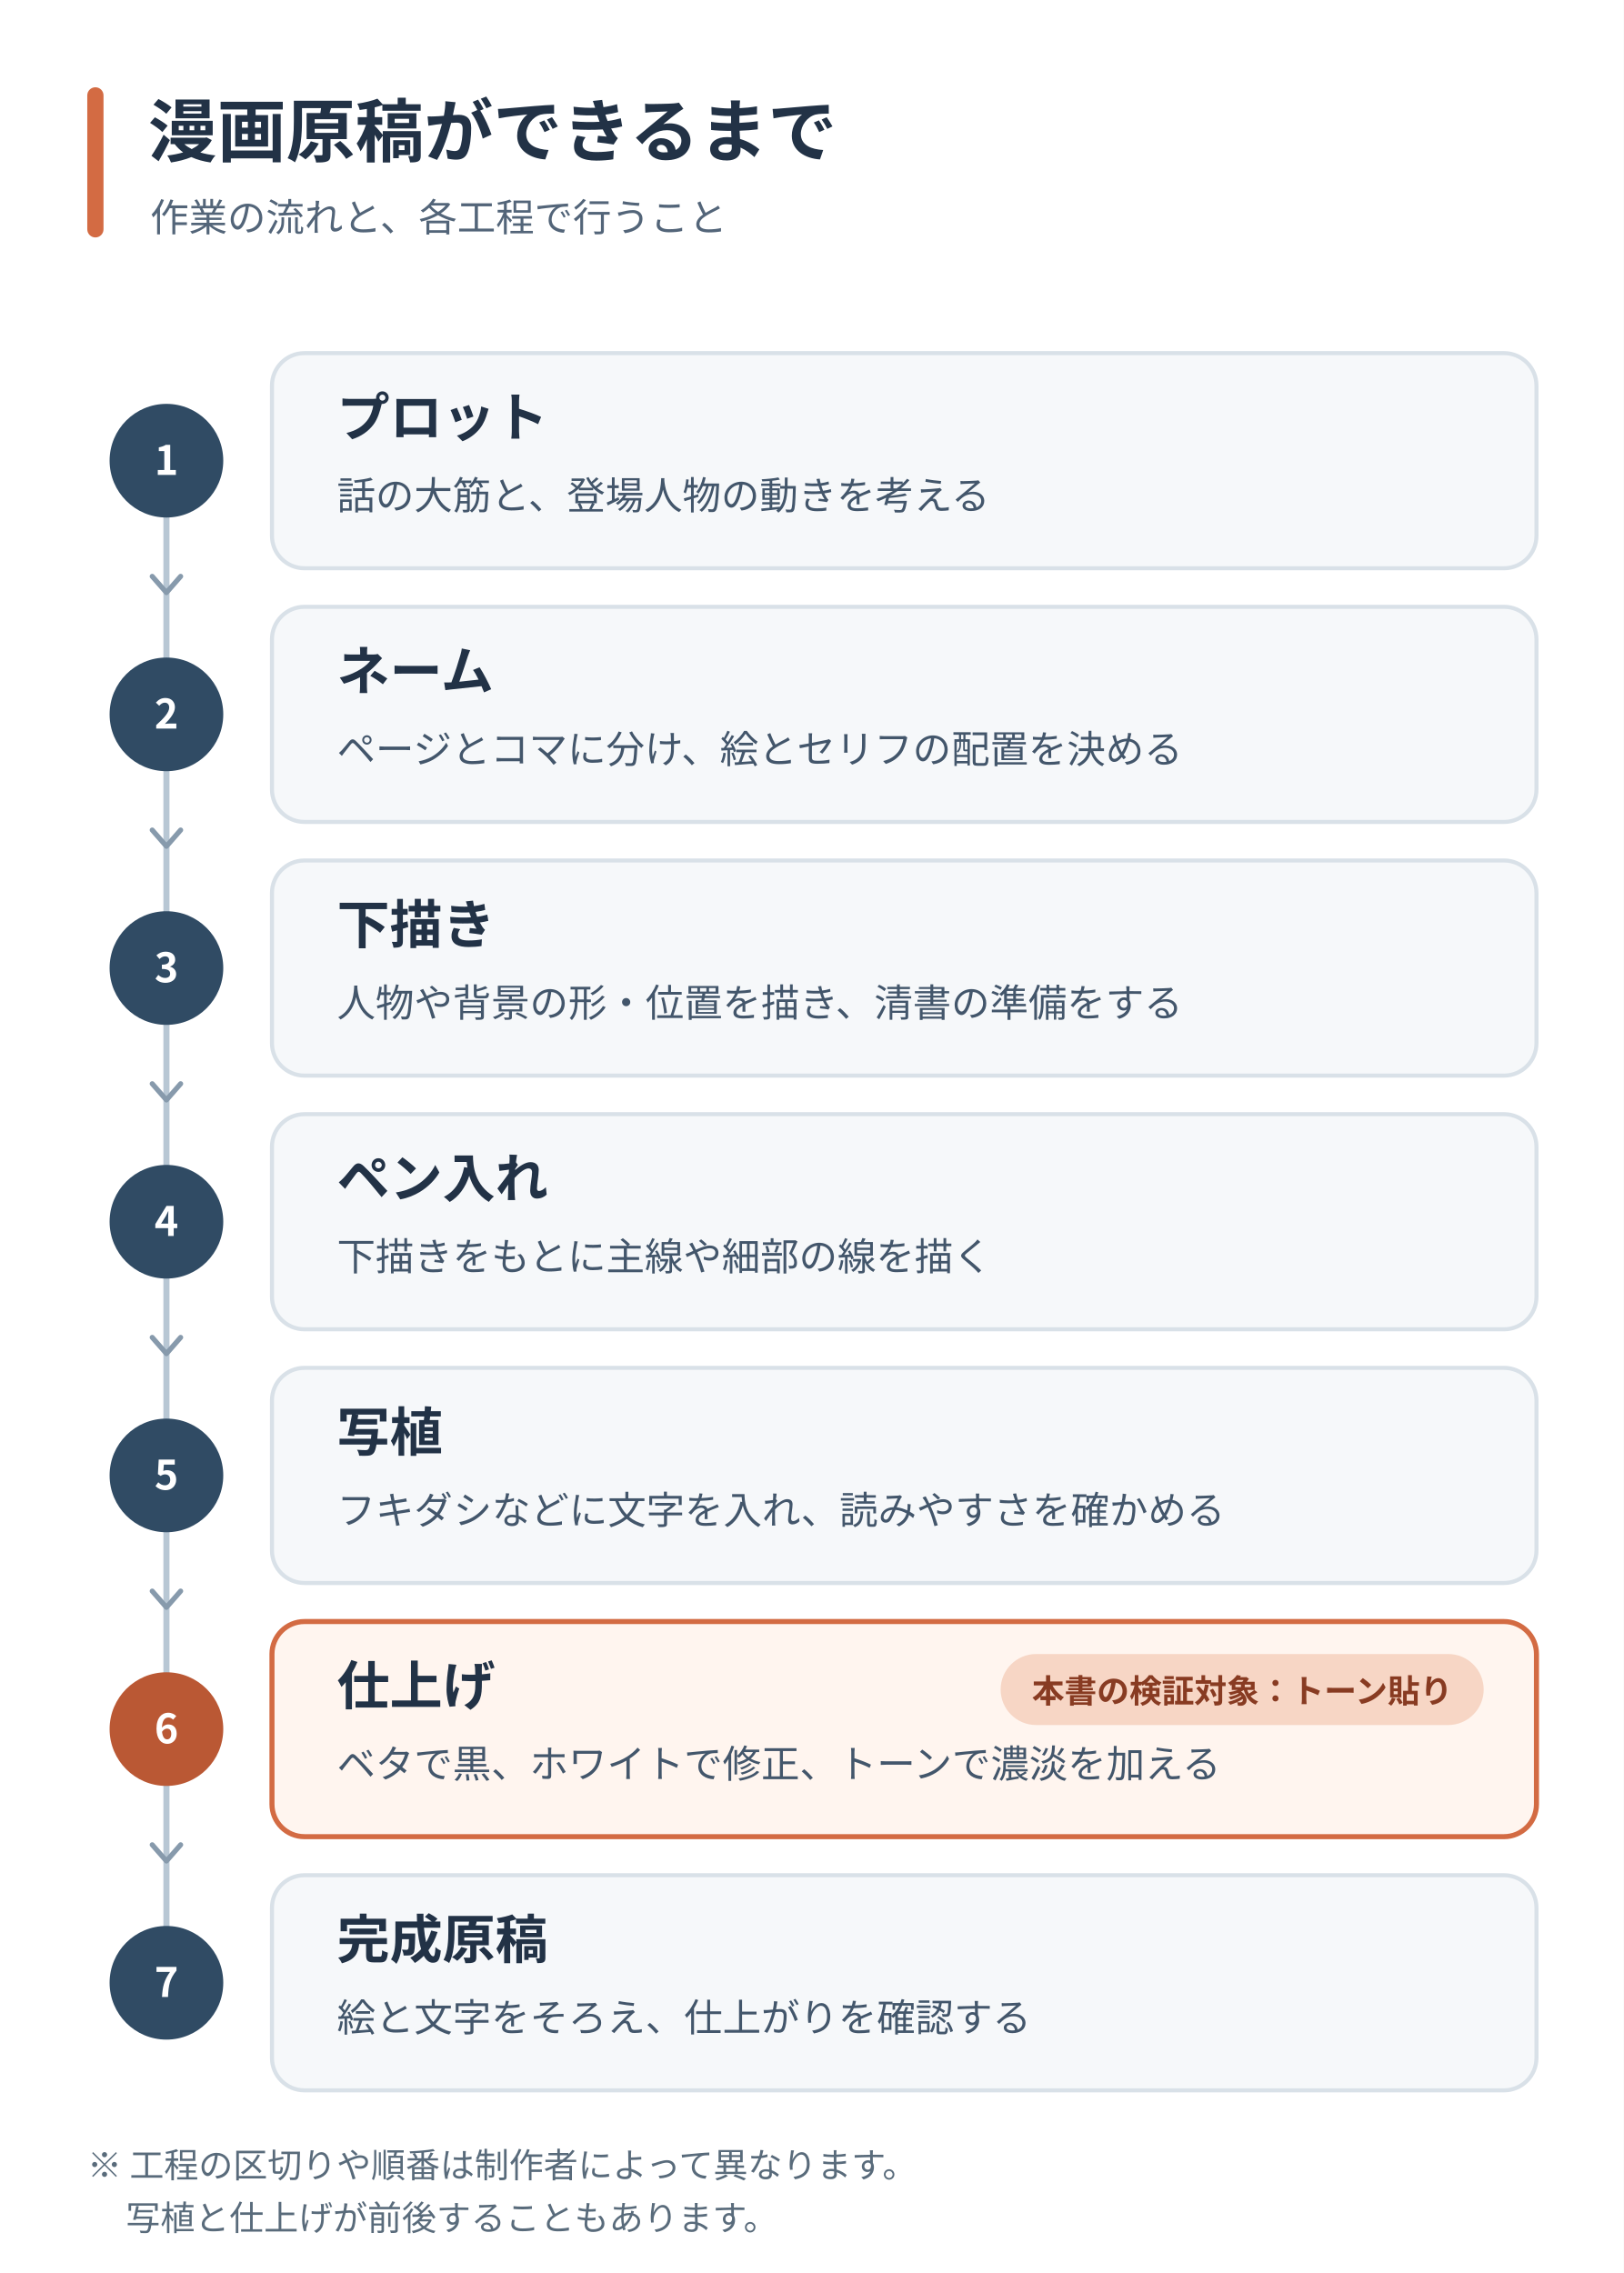
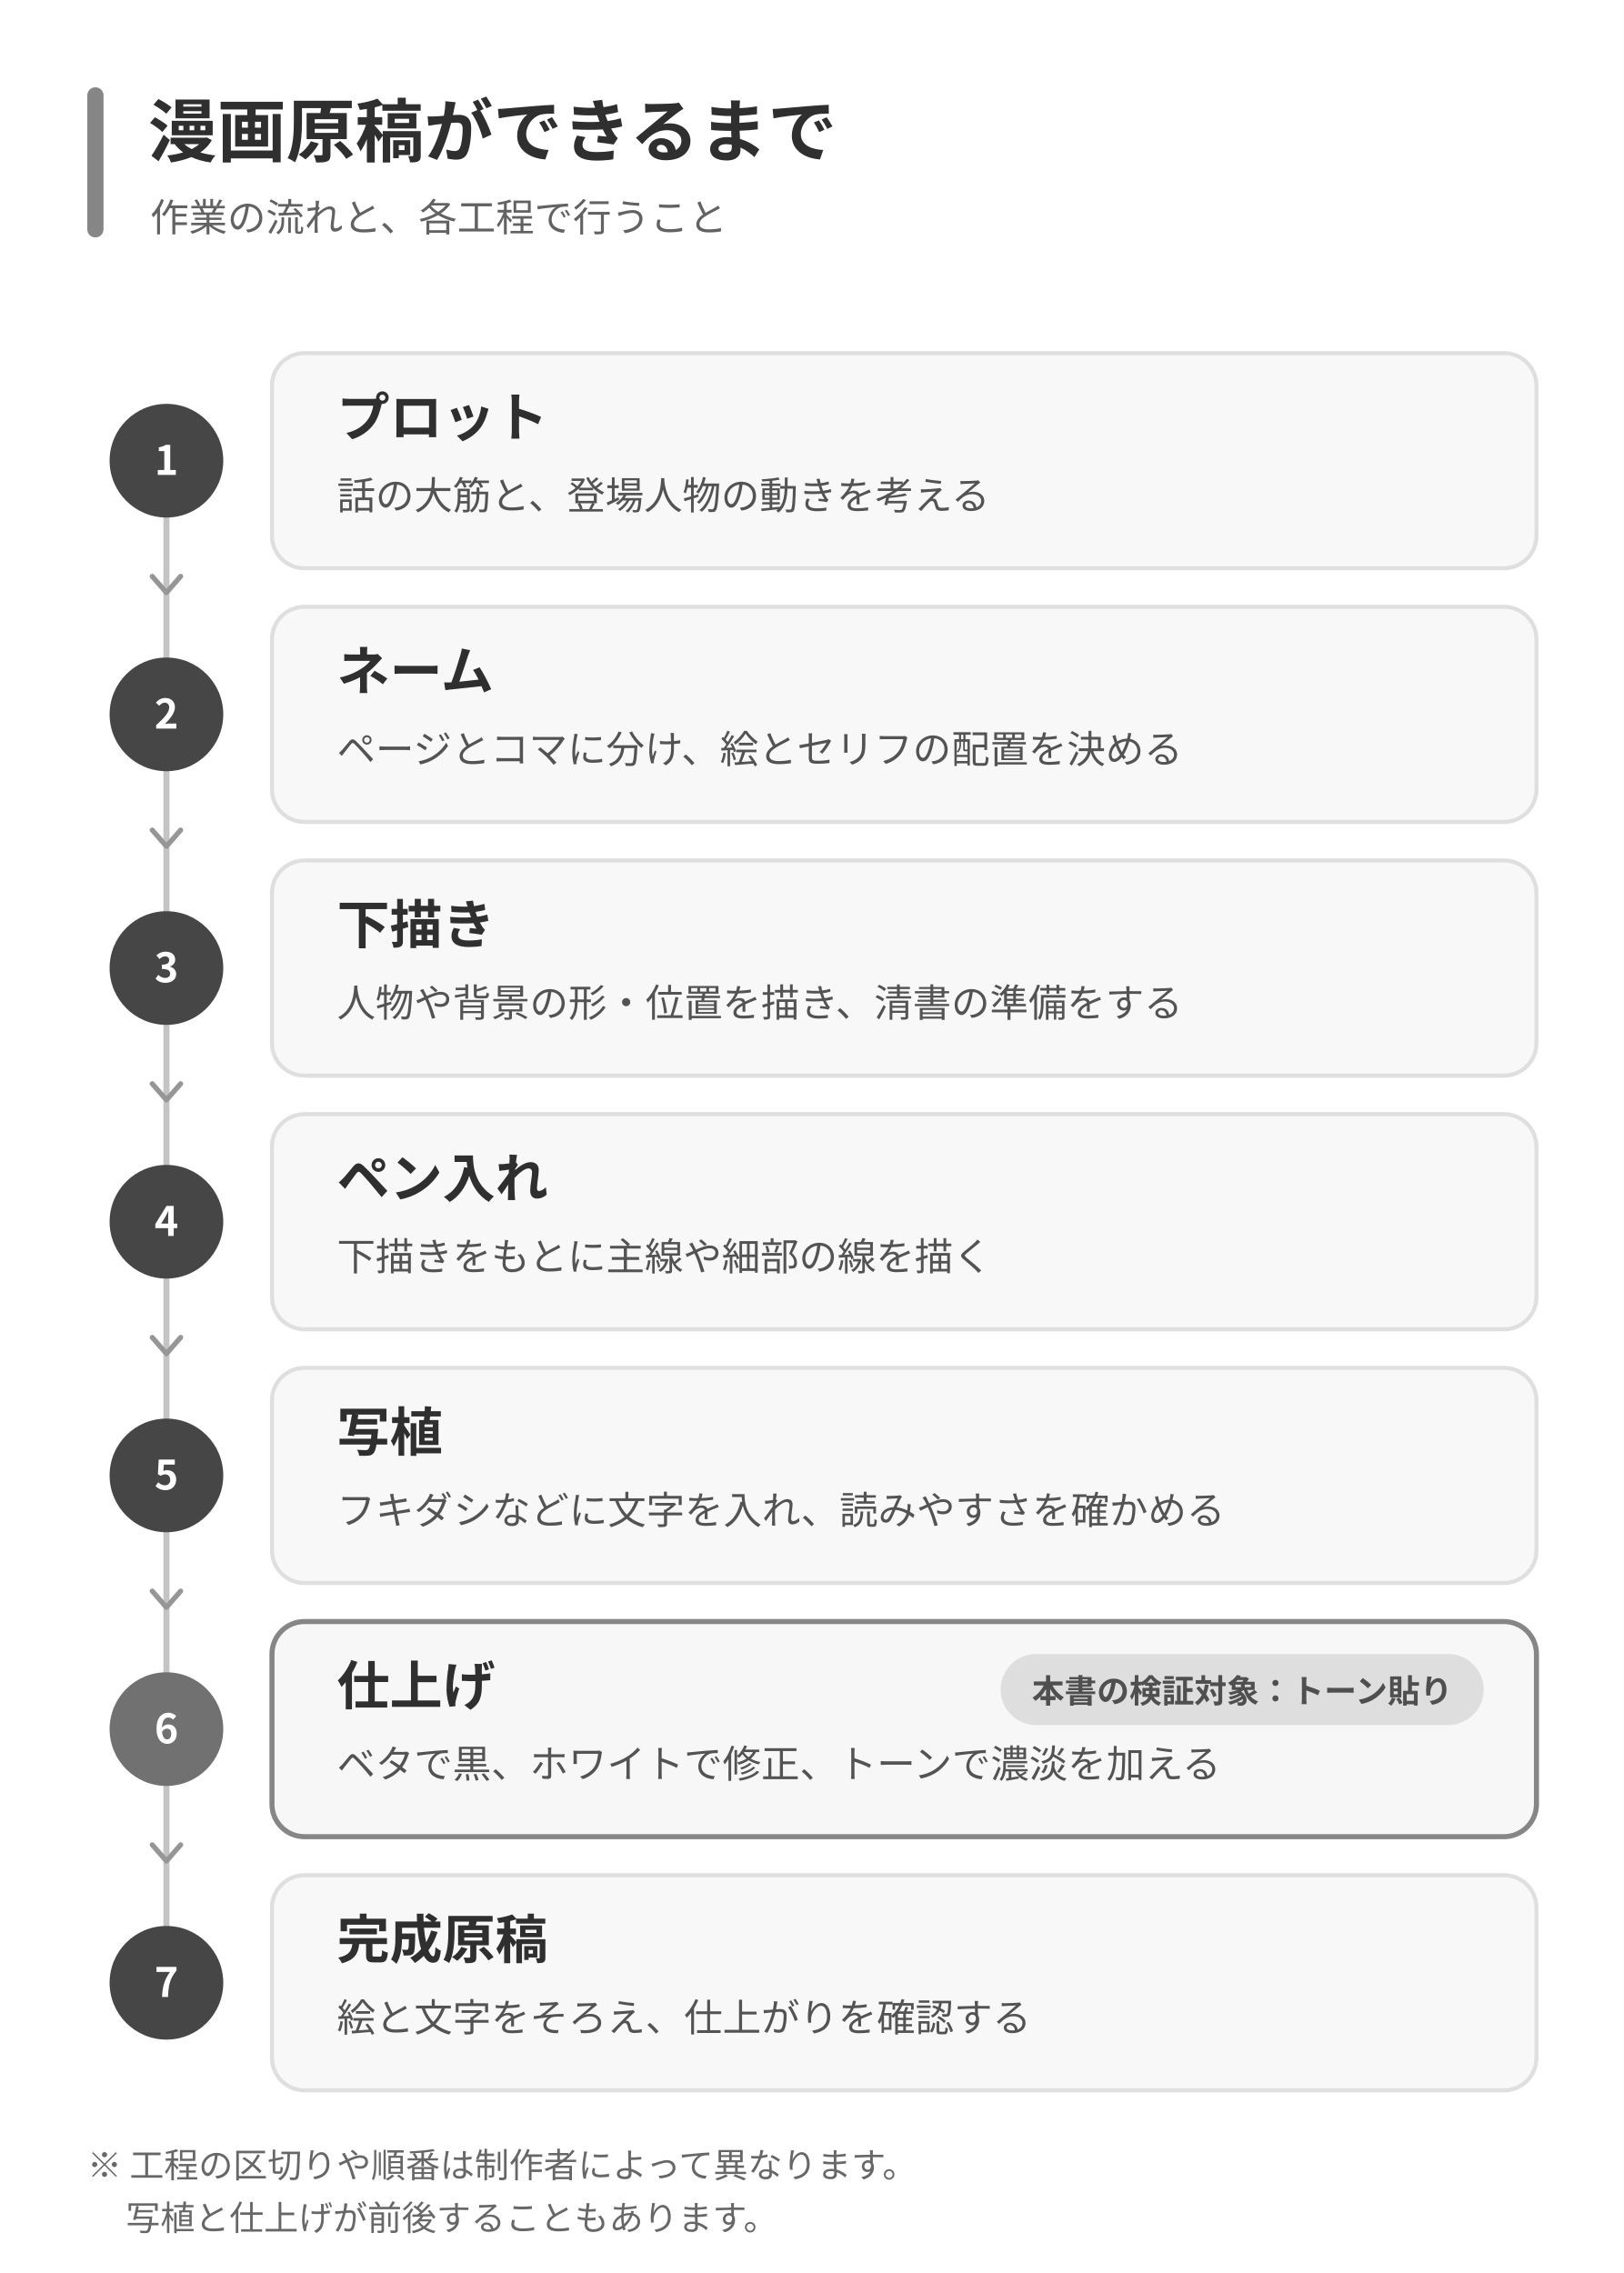
<svg xmlns="http://www.w3.org/2000/svg" width="800" height="1120" viewBox="0 0 800 1120" role="img" aria-labelledby="title description">
  <style>
    text { font-family: "Noto Sans CJK JP", "IPA Gothic", sans-serif; }
-     .heading { fill: #223246; font-size: 34px; font-weight: 700; }
-     .subtitle { fill: #536579; font-size: 19px; }
-     .step-title { fill: #223246; font-size: 26px; font-weight: 700; }
-     .step-desc { fill: #43566b; font-size: 19px; }
+     .heading { fill: #2f2f2f; font-size: 34px; font-weight: 700; }
+     .subtitle { fill: #626262; font-size: 19px; }
+     .step-title { fill: #2f2f2f; font-size: 26px; font-weight: 700; }
+     .step-desc { fill: #535353; font-size: 19px; }
    .number { fill: #fff; font-size: 20px; font-weight: 700; text-anchor: middle; }
-     .note { fill: #596b7b; font-size: 17px; }
+     .note { fill: #676767; font-size: 17px; }
  </style>
  <rect width="800" height="1120" fill="#fff" />
-   <rect x="43" y="43" width="8" height="74" rx="4" fill="#d36b43" />
+   <rect x="43" y="43" width="8" height="74" rx="4" fill="#868686" />
  <text class="heading" x="73" y="77">漫画原稿ができるまで</text>
  <text class="subtitle" x="74" y="114">作業の流れと、各工程で行うこと</text>
-   <path d="M82 227 V977" fill="none" stroke="#b8c7d4" stroke-width="3" />
-   <path d="M75 284 L82 292 L89 284 M75 409 L82 417 L89 409 M75 534 L82 542 L89 534 M75 659 L82 667 L89 659 M75 784 L82 792 L89 784 M75 909 L82 917 L89 909" fill="none" stroke="#879aac" stroke-width="2.5" stroke-linecap="round" stroke-linejoin="round" />
-   <rect x="134" y="174" width="623" height="106" rx="16" fill="#f6f8fa" stroke="#d9e1e8" stroke-width="2" />
-   <circle cx="82" cy="227" r="28" fill="#304b64" />
+   <path d="M82 227 V977" fill="none" stroke="#c4c4c4" stroke-width="3" />
+   <path d="M75 284 L82 292 L89 284 M75 409 L82 417 L89 409 M75 534 L82 542 L89 534 M75 659 L82 667 L89 659 M75 784 L82 792 L89 784 M75 909 L82 917 L89 909" fill="none" stroke="#969696" stroke-width="2.5" stroke-linecap="round" stroke-linejoin="round" />
+   <rect x="134" y="174" width="623" height="106" rx="16" fill="#f8f8f8" stroke="#dfdfdf" stroke-width="2" />
+   <circle cx="82" cy="227" r="28" fill="#464646" />
  <text class="number" x="82" y="234">1</text>
  <text class="step-title" x="166" y="215">プロット</text>
  <text class="step-desc" x="166" y="251">話の大筋と、登場人物の動きを考える</text>
-   <rect x="134" y="299" width="623" height="106" rx="16" fill="#f6f8fa" stroke="#d9e1e8" stroke-width="2" />
-   <circle cx="82" cy="352" r="28" fill="#304b64" />
+   <rect x="134" y="299" width="623" height="106" rx="16" fill="#f8f8f8" stroke="#dfdfdf" stroke-width="2" />
+   <circle cx="82" cy="352" r="28" fill="#464646" />
  <text class="number" x="82" y="359">2</text>
  <text class="step-title" x="166" y="340">ネーム</text>
  <text class="step-desc" x="166" y="376">ページとコマに分け、絵とセリフの配置を決める</text>
-   <rect x="134" y="424" width="623" height="106" rx="16" fill="#f6f8fa" stroke="#d9e1e8" stroke-width="2" />
-   <circle cx="82" cy="477" r="28" fill="#304b64" />
+   <rect x="134" y="424" width="623" height="106" rx="16" fill="#f8f8f8" stroke="#dfdfdf" stroke-width="2" />
+   <circle cx="82" cy="477" r="28" fill="#464646" />
  <text class="number" x="82" y="484">3</text>
  <text class="step-title" x="166" y="465">下描き</text>
  <text class="step-desc" x="166" y="501">人物や背景の形・位置を描き、清書の準備をする</text>
-   <rect x="134" y="549" width="623" height="106" rx="16" fill="#f6f8fa" stroke="#d9e1e8" stroke-width="2" />
-   <circle cx="82" cy="602" r="28" fill="#304b64" />
+   <rect x="134" y="549" width="623" height="106" rx="16" fill="#f8f8f8" stroke="#dfdfdf" stroke-width="2" />
+   <circle cx="82" cy="602" r="28" fill="#464646" />
  <text class="number" x="82" y="609">4</text>
  <text class="step-title" x="166" y="590">ペン入れ</text>
  <text class="step-desc" x="166" y="626">下描きをもとに主線や細部の線を描く</text>
-   <rect x="134" y="674" width="623" height="106" rx="16" fill="#f6f8fa" stroke="#d9e1e8" stroke-width="2" />
-   <circle cx="82" cy="727" r="28" fill="#304b64" />
+   <rect x="134" y="674" width="623" height="106" rx="16" fill="#f8f8f8" stroke="#dfdfdf" stroke-width="2" />
+   <circle cx="82" cy="727" r="28" fill="#464646" />
  <text class="number" x="82" y="734">5</text>
  <text class="step-title" x="166" y="715">写植</text>
  <text class="step-desc" x="166" y="751">フキダシなどに文字を入れ、読みやすさを確かめる</text>
-   <rect x="134" y="799" width="623" height="106" rx="16" fill="#fff5ef" stroke="#d36b43" stroke-width="2.5" />
-   <circle cx="82" cy="852" r="28" fill="#ba5834" />
+   <rect x="134" y="799" width="623" height="106" rx="16" fill="#f7f7f7" stroke="#868686" stroke-width="2.5" />
+   <circle cx="82" cy="852" r="28" fill="#717171" />
  <text class="number" x="82" y="859">6</text>
  <text class="step-title" x="166" y="840">仕上げ</text>
-   <rect x="493" y="815" width="238" height="35" rx="17.5" fill="#f7d6c5" />
-   <text x="612" y="839" fill="#883b22" font-size="16" font-weight="700" text-anchor="middle">本書の検証対象：トーン貼り</text>
+   <rect x="493" y="815" width="238" height="35" rx="17.5" fill="#dedede" />
+   <text x="612" y="839" fill="#4f4f4f" font-size="16" font-weight="700" text-anchor="middle">本書の検証対象：トーン貼り</text>
  <text class="step-desc" x="166" y="876">ベタで黒、ホワイトで修正、トーンで濃淡を加える</text>
-   <rect x="134" y="924" width="623" height="106" rx="16" fill="#f6f8fa" stroke="#d9e1e8" stroke-width="2" />
-   <circle cx="82" cy="977" r="28" fill="#304b64" />
+   <rect x="134" y="924" width="623" height="106" rx="16" fill="#f8f8f8" stroke="#dfdfdf" stroke-width="2" />
+   <circle cx="82" cy="977" r="28" fill="#464646" />
  <text class="number" x="82" y="984">7</text>
  <text class="step-title" x="166" y="965">完成原稿</text>
  <text class="step-desc" x="166" y="1001">絵と文字をそろえ、仕上がりを確認する</text>
  <text class="note" x="43" y="1073">※ 工程の区切りや順番は制作者によって異なります。</text>
  <text class="note" x="62" y="1099">写植と仕上げが前後することもあります。</text>
</svg>
